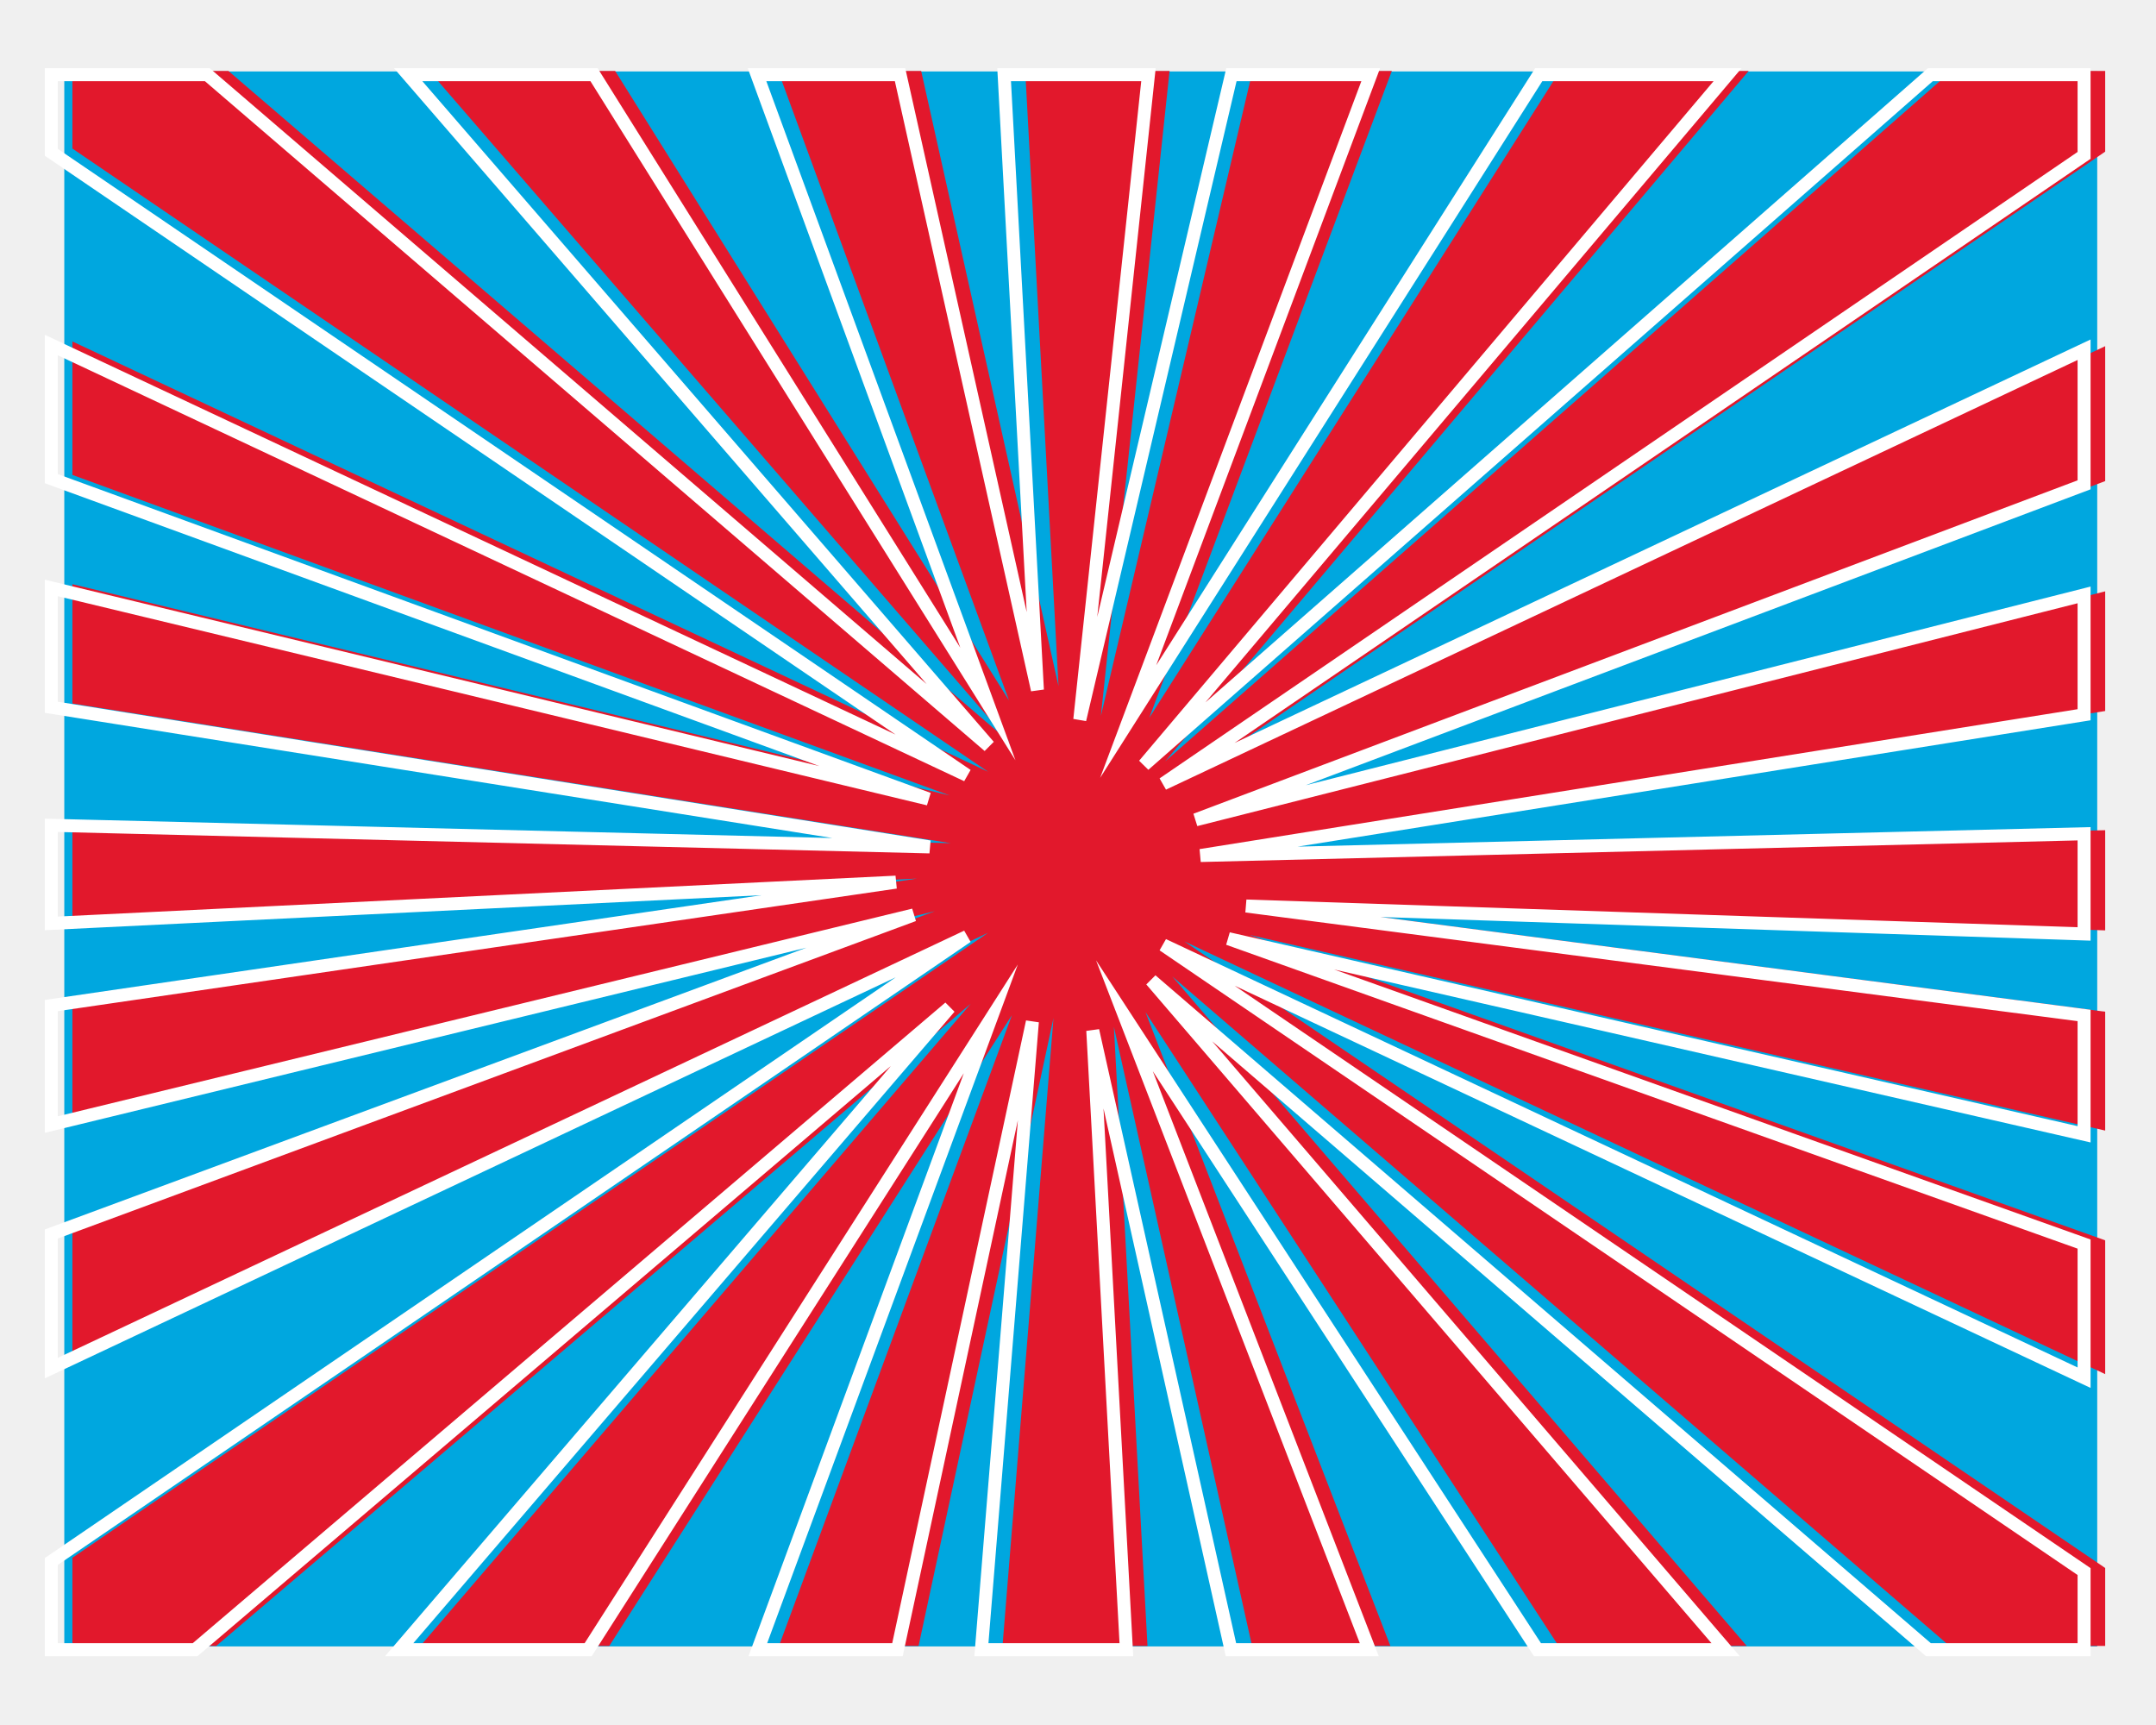
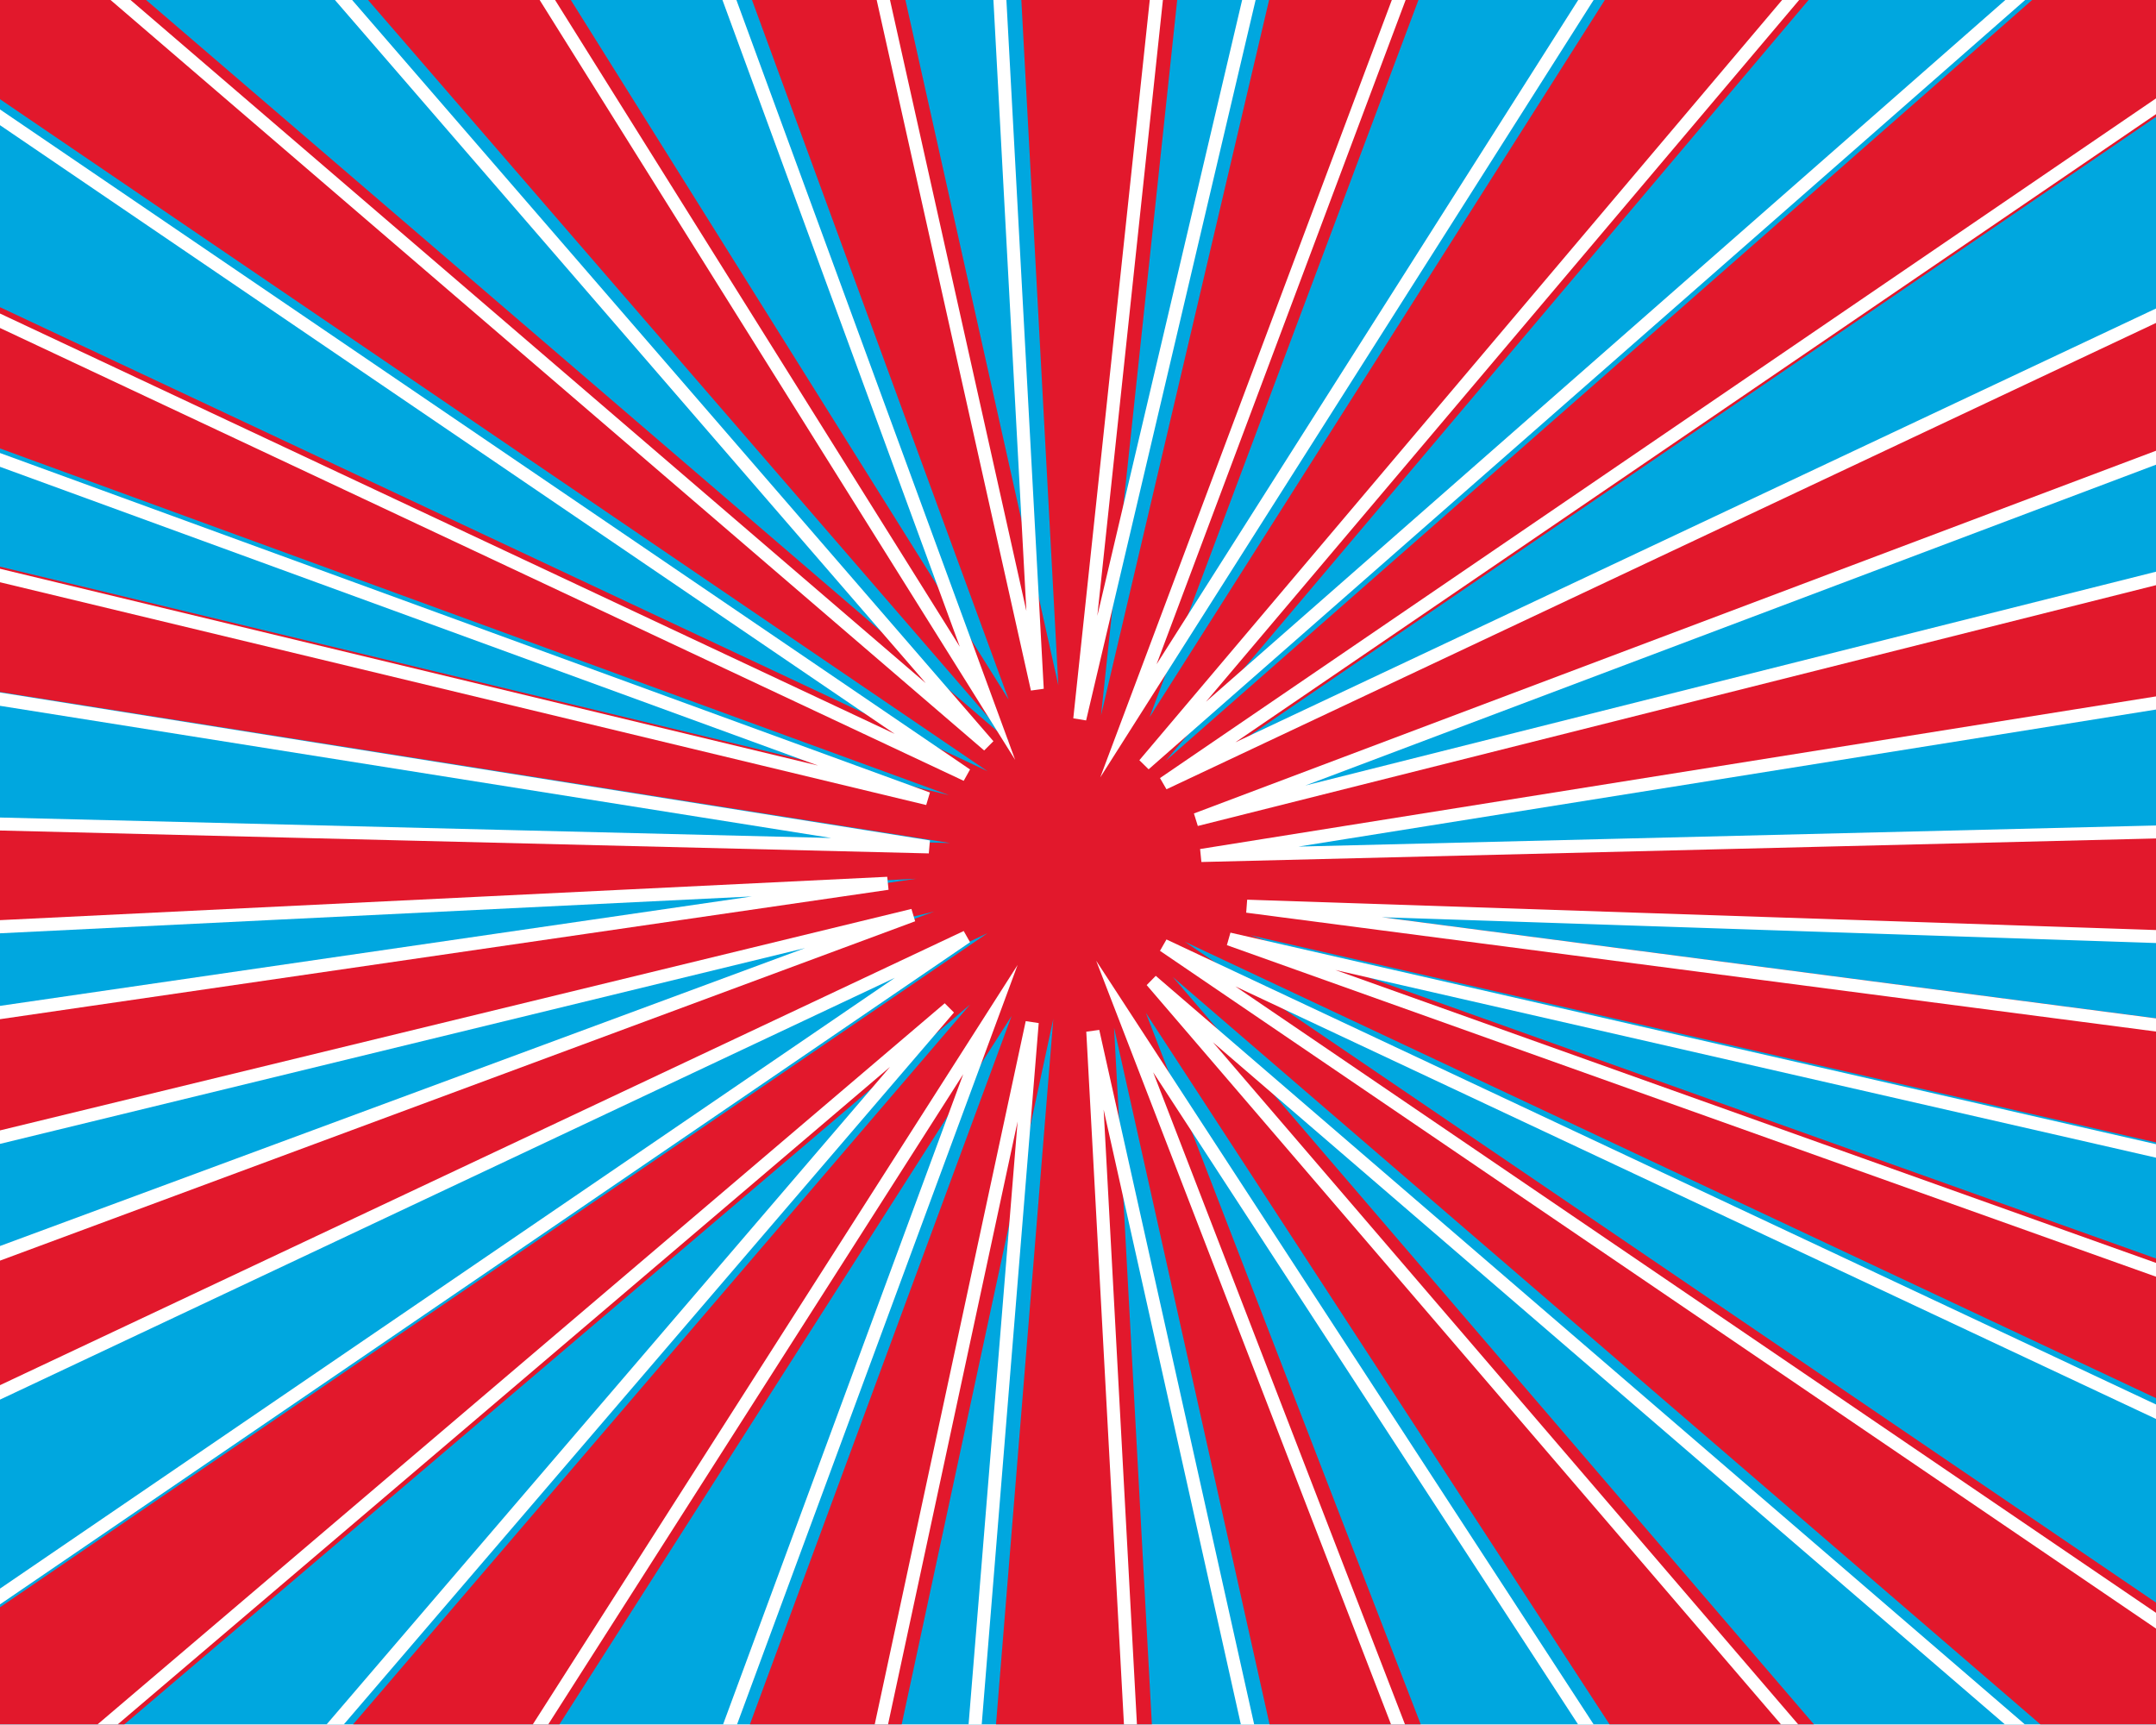
<svg xmlns="http://www.w3.org/2000/svg" version="1.1" id="Layer_1" x="0px" y="0px" viewBox="0 0 1328 1062" style="enable-background:new 0 0 1328 1062;" xml:space="preserve">
  <style type="text/css">
	.st0{fill:#00A7DF;}
	.st1{fill:#E2182C;}
- 	.st2{fill:none;stroke:#FFFFFF;stroke-width:8;stroke-miterlimit:10;}
- 	.st3{fill:#FFFFFF;}
+ 	.st2{fill:#FFFFFF;}
</style>
-   <path class="st0" d="M39.6,44v970h1252.2V44H39.6z" />
-   <polygon class="st1" points="1296.7,511.3 752.5,524.7 1296.7,437.9 1296.7,364.2 749.5,502.7 1296.7,296.3 1296.7,213.2   729.5,480.5 1296.7,93.4 1296.7,43.7 1202,43.7 717.7,468.9 1077.1,43.7 960.8,43.7 707.9,442.1 857.3,43.7 771.5,43.7 678.1,440.9   720.4,43.7 631.5,43.7 652,422.6 567.4,43.7 479.3,43.7 621.5,431.4 378.9,43.7 264.4,43.7 622.1,457.2 140.7,43.7 44.6,43.7   44.6,91.5 608.6,475.3 44.6,210.3 44.6,292.5 584.9,489.9 44.6,359.8 44.6,433.3 585.6,519.3 44.6,506 44.6,566.4 564.8,541.1   44.6,617.1 44.6,690.3 575.8,561.2 44.6,757.7 44.6,840.3 608.6,574.5 44.6,959.4 44.6,1013.7 133.2,1013.7 597.9,618.2   258.9,1013.7 375.3,1013.7 623.3,625.2 479.8,1013.7 565.8,1013.7 648.9,627 617.5,1013.7 706.8,1013.7 686.1,632.4 771.2,1013.7   856.4,1013.7 705.6,623.4 960,1013.7 1075.9,1013.7 722.1,601.4 1200.8,1013.7 1296.7,1013.7 1296.7,965.7 729.5,579.8   1296.7,846.3 1296.7,763.9 769.6,575.8 1296.7,696.3 1296.7,623.1 780.6,555.7 1296.7,573 " />
-   <polygon class="st2" points="1283.7,513.5 739.5,526.9 1283.7,440.2 1283.7,366.4 736.5,504.9 1283.7,298.6 1283.7,215.4   716.5,482.7 1283.7,95.7 1283.7,46 1189,46 704.7,471.1 1064.1,46 947.8,46 694.9,444.4 844.3,46 758.5,46 665.1,443.2 707.4,46   618.5,46 639,424.9 554.4,46 466.3,46 608.5,433.6 365.9,46 251.4,46 609.1,459.5 127.7,46 31.6,46 31.6,93.8 595.6,477.5   31.6,212.5 31.6,294.8 571.9,492.1 31.6,362.1 31.6,435.6 572.6,521.6 31.6,508.3 31.6,568.7 551.8,543.3 31.6,619.3 31.6,692.6   562.8,563.5 31.6,760 31.6,842.6 595.6,576.8 31.6,961.7 31.6,1016 120.2,1016 584.9,620.5 245.9,1016 362.3,1016 610.3,627.5   466.8,1016 552.8,1016 635.9,629.3 604.5,1016 693.8,1016 673.1,634.7 758.2,1016 843.4,1016 692.6,625.6 947,1016 1062.9,1016   709.1,603.7 1187.8,1016 1283.7,1016 1283.7,967.9 716.5,582 1283.7,848.5 1283.7,766.2 756.6,578.1 1283.7,698.6 1283.7,625.4   767.6,558 1283.7,575.2 " />
-   <path class="st3" d="M-205.7,21h-227.9c-33.1,0-60.4,26.4-60.4,59.4v113.1c0,33.1,27.3,60.4,60.4,60.4h22.4l-57.3,61.1l131.1-61.1  h131.7c33.1,0,60.7-27.4,60.7-60.4V80.4C-145,47.4-172.7,21-205.7,21z" />
-   <path d="M-133.4,190l-0.2-13.5l-0.5-27.1l-0.6-54.2l-0.1-13.5c0-2.3-0.2-4.5-0.4-6.8c-0.3-2.3-0.7-4.5-1-6.8  c-2-8.9-6-17.4-11.7-24.5c-5.7-7.2-13.1-12.9-21.3-16.7c-8.2-3.9-17.3-5.9-26.4-5.9l-69.2-0.3l-17.3-0.1l-17.3-0.2l-34.6-0.4  c-11.5-0.1-23.1-0.2-34.6-0.4l-34.6-0.6l-17.3-0.3l-2.2,0l-0.5,0l-0.1,0l-0.3,0l-0.3,0l-1.1,0l-4.3,0.1c-1.5,0.1-3,0.4-4.6,0.5  l-2.3,0.3l-2.2,0.5c-5.9,1.2-11.6,3.4-17,6.2c-1.3,0.7-2.7,1.5-4,2.2l-3.8,2.6c-1.3,0.8-2.4,1.9-3.6,2.8c-1.2,1-2.4,1.9-3.4,3  c-8.8,8.4-15.2,19.6-17.7,31.8l-0.8,4.6c-0.2,1.5-0.2,3.1-0.4,4.6l-0.2,2.3l0,2.2l-0.1,4.3l-0.3,17.3l-1.2,69.2l-0.3,17.3l0,2.2  l0,0.5l0,0.9l0,1.1l0.2,4.3c0.1,1.6,0.4,3.3,0.7,5c0.1,0.8,0.2,1.7,0.4,2.5l0.6,2.3c3,12.5,9.8,23.9,18.9,32.9l3.5,3.3  c1.2,1,2.5,2,3.8,3c0.6,0.5,1.3,1,1.9,1.4l2,1.3c1.4,0.8,2.7,1.8,4.1,2.5c5.6,3.1,11.8,5.3,18.1,6.9l4.8,0.8  c1.6,0.3,3.2,0.4,4.8,0.5l2.4,0.1c0.8,0,1.7,0.1,2.3,0.1l4.2,0l-16.8,17.8c-9.6,10.1-19.1,20.4-28.6,30.6l-27.1,29l35.9-16.9  l32.7-15.4l16.4-7.7l16.3-7.8l32.6-15.6l16.3-7.8c5.1-2.4,10.1-4.9,15.1-7.3l106.8-1.9l13.5-0.2l6.8-0.1l1.7,0l0.8,0l0.4,0l0.3,0  l0.1,0l0.2,0l3.4-0.2c2.2-0.1,4.7-0.6,7.1-1l1.8-0.3l1.7-0.5l3.5-1c1.2-0.3,2.2-0.8,3.4-1.3l3.3-1.3l3.2-1.7c1-0.6,2.2-1,3.1-1.7  c8.1-5,15.1-11.7,20.4-19.6c5.3-7.8,8.7-16.9,10.1-26.2l0.5-3.5c0.1-1.2,0.1-2.3,0.2-3.5l0.1-3.5L-133.4,190z M-136.2,95.2l0,54.2  l0,27.1l0,13.5l0,3.4l-0.2,3.4c-0.1,1.1-0.1,2.2-0.2,3.3l-0.5,3.3c-1.5,8.8-4.9,17.3-10,24.6c-5.1,7.3-11.8,13.6-19.5,18.1  c-7.7,4.6-16.5,7.2-25.4,7.8l-3.4,0.2c-1.1,0-2.2,0-3.4,0l-6.8,0l-13.5,0l-108.4-0.1h-0.2l-0.1,0.1l-127.2,59.2l54.3-57.9l1.3-1.4  h-1.9l-3.6,0l-13.7,0c-5.8,0.1-11.4-0.2-17.1-1.3c-5.5-1.3-11-3.2-16-5.9c-1.3-0.6-2.4-1.5-3.7-2.2l-1.8-1.1  c-0.6-0.4-1.1-0.9-1.7-1.3c-1.1-0.9-2.3-1.7-3.4-2.6l-3.2-2.9c-8.2-7.9-14.3-18-17.1-29.1l-0.6-2.1c-0.1-0.7-0.2-1.4-0.3-2.1  c-0.2-1.4-0.5-2.8-0.6-4.2l-0.2-4.3l0.1-1.1l0.1-0.5v-0.5v-2.2v-17.3l-0.2-69.2l0.1-17.3l0.1-4.3v-2.2l0-2.1c0.1-1.4,0-2.9,0.2-4.3  l0.6-4.2c2.1-11.2,7.8-21.7,15.9-29.7c0.9-1.1,2.1-2,3.1-2.9c1.1-0.9,2.1-1.9,3.3-2.7l3.5-2.5c1.2-0.7,2.5-1.4,3.7-2.2  c5-2.7,10.3-4.9,15.9-6.1l2.1-0.5l2.1-0.3c1.4-0.2,2.8-0.5,4.2-0.6c2.9-0.1,5.7-0.3,8.6-0.3l17.3,0l69.2,0l138.5-0.1  c9,0,17.9,2,26,5.9c8.1,3.8,15.4,9.4,20.9,16.5c5.6,7,9.5,15.3,11.4,24.1c0.4,2.2,0.7,4.4,1,6.6c0.1,2.2,0.3,4.5,0.3,6.7  L-136.2,95.2z" />
+   <path class="st0" d="M0,0v1062h1328V0L0,0z" />
+   <polygon class="st1" points="1328,510.5 752.9,524.7 1328,433 1328,356.3 749.9,502.6 1328,284.5 1328,198.4 729.8,480.3 1328,72   1328,0 1251.7,0 718,468.6 1114,0 988.5,0 708.1,441.7 873.7,0 781.7,0 678.2,440.5 725.1,0 629.1,0 651.9,422.1 557.7,0 463.2,0   621.3,430.9 351.6,0 226.7,0 621.9,456.9 90,0 0,0 0,61.1 608.3,475 0,189.2 0,276.2 584.5,489.7 0,349 0,426.2 585.2,519.2   0,504.9 0,568.6 564.3,541.2 0,623.6 0,701.2 575.4,561.4 0,774.2 0,861.4 608.3,574.7 0,989.9 0,1062 76.6,1062 597.6,618.6   217.5,1062 344.6,1062 623.1,625.7 461.9,1062 555.4,1062 648.8,627.5 613.5,1062 709.5,1062 686.2,632.9 782,1062 875.1,1062   705.8,623.8 991.4,1062 1117.3,1062 722.4,601.7 1256.8,1062 1328,1062 1328,987 729.8,580 1328,861.1 1328,775.1 770.1,576   1328,703.6 1328,627.2 781.2,555.8 1328,574.2 " />
+   <polygon class="st2" points="0,988.1 0,978.4 551.2,602.2 0,862 0,853.1 593.6,573.4 597.5,580.3 " />
+   <polygon class="st2" points="0,776.4 0,767.4 495.9,583.9 0,704.5 0,696.2 561.4,559.8 563.7,567.4 " />
+   <polygon class="st2" points="0,627.7 0,619.5 463.1,552.1 0,574.8 0,566.7 546.5,540 547.3,548 " />
+   <polygon class="st2" points="572.1,525.6 0,511.5 0,503.5 512,516.1 0,434.7 0,426.5 572.8,517.6 " />
+   <polygon class="st2" points="570.5,495.8 0,358.6 0,350.3 503.9,471.5 0,287.5 0,279 572.8,488.1 " />
+   <polygon class="st2" points="593.6,480.9 0,202 0,193.1 551.1,452 0,77.1 0,67.4 597.5,473.9 " />
+   <polygon class="st2" points="606.2,462.2 68.1,0 80.4,0 570.3,420.8 206.3,0 216.9,0 611.9,456.5 " />
+   <polygon class="st2" points="625.3,468 332.4,0 341.9,0 591.2,398.3 445,0 453.6,0 " />
+   <polygon class="st2" points="635,425.3 540,0 548.2,0 632.2,376.3 611.9,0 619.9,0 642.9,424.2 " />
+   <polygon class="st2" points="669,443.7 661.1,442.4 708.2,0 716.3,0 675.9,379.3 765.1,0 773.4,0 " />
+   <polygon class="st2" points="677.7,478.8 857.3,0 865.8,0 712.4,409.1 972.1,0 981.6,0 " />
+   <polygon class="st2" points="707.5,473.8 701.8,468.2 1097.7,0 1108.2,0 742.8,432.2 1235.2,0 1247.4,0 " />
+   <polygon class="st2" points="718.5,486.1 714.5,479.2 1328,60.6 1328,70.3 760.9,457.2 1328,190 1328,198.9 " />
+   <polygon class="st2" points="737.8,508.7 735.4,501 1328,277.6 1328,286.2 804,483.8 1328,352.1 1328,360.4 " />
+   <polygon class="st2" points="740,530.9 739.2,522.9 1328,428.9 1328,437 799.8,521.4 1328,508.4 1328,516.4 " />
+   <polygon class="st2" points="1328,635.3 767.6,562.1 768.2,554.1 1328,572.8 1328,580.8 851.1,564.9 1328,627.2 " />
+   <polygon class="st2" points="1328,786.3 755.7,582.1 757.9,574.4 1328,704.7 1328,713 822.5,597.4 1328,777.8 " />
+   <polygon class="st2" points="1328,1003 714.5,585.6 718.5,578.6 1328,865 1328,873.9 760.9,607.5 1328,993.3 " />
+   <polygon class="st2" points="1234.9,1062 747.1,641.9 1107.6,1062 1097,1062 706.3,606.7 711.9,601 1247.2,1062 " />
+   <polygon class="st2" points="972,1062 710.3,660.4 865.4,1062 856.8,1062 675.2,591.7 981.6,1062 " />
+   <polygon class="st2" points="764.3,1062 679.8,683.4 700.3,1062 692.3,1062 669.1,635.4 677.1,634.3 772.5,1062 " />
+   <polygon class="st2" points="547,1062 538.8,1062 631.8,628.9 639.8,630.1 604.7,1062 596.6,1062 626.8,690.7 " />
+   <polygon class="st2" points="337.7,1062 328.2,1062 626.8,594.3 454,1062 445.4,1062 593.3,661.6 " />
+   <polygon class="st2" points="72.5,1062 60.1,1062 581.9,617.9 587.6,623.6 211.8,1062 201.2,1062 548.2,657.1 " />
+   <path class="st2" d="M-205.7,21h-227.9c-33.1,0-60.4,26.4-60.4,59.4v113.1c0,33.1,27.3,60.4,60.4,60.4h22.4l-57.3,61.1l131.1-61.1  h131.7c33.1,0,60.7-27.4,60.7-60.4V80.4C-145,47.4-172.7,21-205.7,21z" />
+   <path d="M-133.4,190l-0.2-13.5l-0.5-27.1l-0.6-54.2l-0.1-13.5c0-2.3-0.2-4.5-0.4-6.8c-0.3-2.3-0.7-4.5-1-6.8  c-2-8.9-6-17.4-11.7-24.5c-5.7-7.2-13.1-12.9-21.3-16.7c-8.2-3.9-17.3-5.9-26.4-5.9l-69.2-0.3l-17.3-0.1l-17.3-0.2L-334,20  c-11.5-0.1-23.1-0.2-34.6-0.4l-34.6-0.6l-17.3-0.3h-2.2h-0.5h-0.1h-0.3h-0.3h-1.1l-4.3,0.1c-1.5,0.1-3,0.4-4.6,0.5l-2.3,0.3  l-2.2,0.5c-5.9,1.2-11.6,3.4-17,6.2c-1.3,0.7-2.7,1.5-4,2.2l-3.8,2.6c-1.3,0.8-2.4,1.9-3.6,2.8c-1.2,1-2.4,1.9-3.4,3  c-8.8,8.4-15.2,19.6-17.7,31.8l-0.8,4.6c-0.2,1.5-0.2,3.1-0.4,4.6l-0.2,2.3v2.2l-0.1,4.3l-0.3,17.3l-1.2,69.2l-0.3,17.3v2.2v0.5v0.9  v1.1l0.2,4.3c0.1,1.6,0.4,3.3,0.7,5c0.1,0.8,0.2,1.7,0.4,2.5l0.6,2.3c3,12.5,9.8,23.9,18.9,32.9l3.5,3.3c1.2,1,2.5,2,3.8,3  c0.6,0.5,1.3,1,1.9,1.4l2,1.3c1.4,0.8,2.7,1.8,4.1,2.5c5.6,3.1,11.8,5.3,18.1,6.9l4.8,0.8c1.6,0.3,3.2,0.4,4.8,0.5l2.4,0.1  c0.8,0,1.7,0.1,2.3,0.1h4.2l-16.8,17.8c-9.6,10.1-19.1,20.4-28.6,30.6l-27.1,29l35.9-16.9l32.7-15.4l16.4-7.7l16.3-7.8l32.6-15.6  l16.3-7.8c5.1-2.4,10.1-4.9,15.1-7.3l106.8-1.9l13.5-0.2l6.8-0.1h1.7h0.8h0.4h0.3h0.1h0.2l3.4-0.2c2.2-0.1,4.7-0.6,7.1-1l1.8-0.3  l1.7-0.5l3.5-1c1.2-0.3,2.2-0.8,3.4-1.3l3.3-1.3l3.2-1.7c1-0.6,2.2-1,3.1-1.7c8.1-5,15.1-11.7,20.4-19.6c5.3-7.8,8.7-16.9,10.1-26.2  l0.5-3.5c0.1-1.2,0.1-2.3,0.2-3.5l0.1-3.5L-133.4,190z M-136.2,95.2v54.2v27.1V190v3.4l-0.2,3.4c-0.1,1.1-0.1,2.2-0.2,3.3l-0.5,3.3  c-1.5,8.8-4.9,17.3-10,24.6s-11.8,13.6-19.5,18.1c-7.7,4.6-16.5,7.2-25.4,7.8l-3.4,0.2c-1.1,0-2.2,0-3.4,0h-6.8h-13.5l-108.4-0.1  h-0.2l-0.1,0.1L-455,313.3l54.3-57.9l1.3-1.4h-1.9h-3.6h-13.7c-5.8,0.1-11.4-0.2-17.1-1.3c-5.5-1.3-11-3.2-16-5.9  c-1.3-0.6-2.4-1.5-3.7-2.2l-1.8-1.1c-0.6-0.4-1.1-0.9-1.7-1.3c-1.1-0.9-2.3-1.7-3.4-2.6l-3.2-2.9c-8.2-7.9-14.3-18-17.1-29.1  l-0.6-2.1c-0.1-0.7-0.2-1.4-0.3-2.1c-0.2-1.4-0.5-2.8-0.6-4.2l-0.2-4.3l0.1-1.1l0.1-0.5v-0.5v-2.2v-17.3l-0.2-69.2l0.1-17.3l0.1-4.3  v-2.2v-2.1c0.1-1.4,0-2.9,0.2-4.3l0.6-4.2c2.1-11.2,7.8-21.7,15.9-29.7c0.9-1.1,2.1-2,3.1-2.9c1.1-0.9,2.1-1.9,3.3-2.7l3.5-2.5  c1.2-0.7,2.5-1.4,3.7-2.2c5-2.7,10.3-4.9,15.9-6.1l2.1-0.5l2.1-0.3c1.4-0.2,2.8-0.5,4.2-0.6c2.9-0.1,5.7-0.3,8.6-0.3h17.3h69.2  l138.5-0.1c9,0,17.9,2,26,5.9c8.1,3.8,15.4,9.4,20.9,16.5c5.6,7,9.5,15.3,11.4,24.1c0.4,2.2,0.7,4.4,1,6.6c0.1,2.2,0.3,4.5,0.3,6.7  L-136.2,95.2z" />
</svg>
